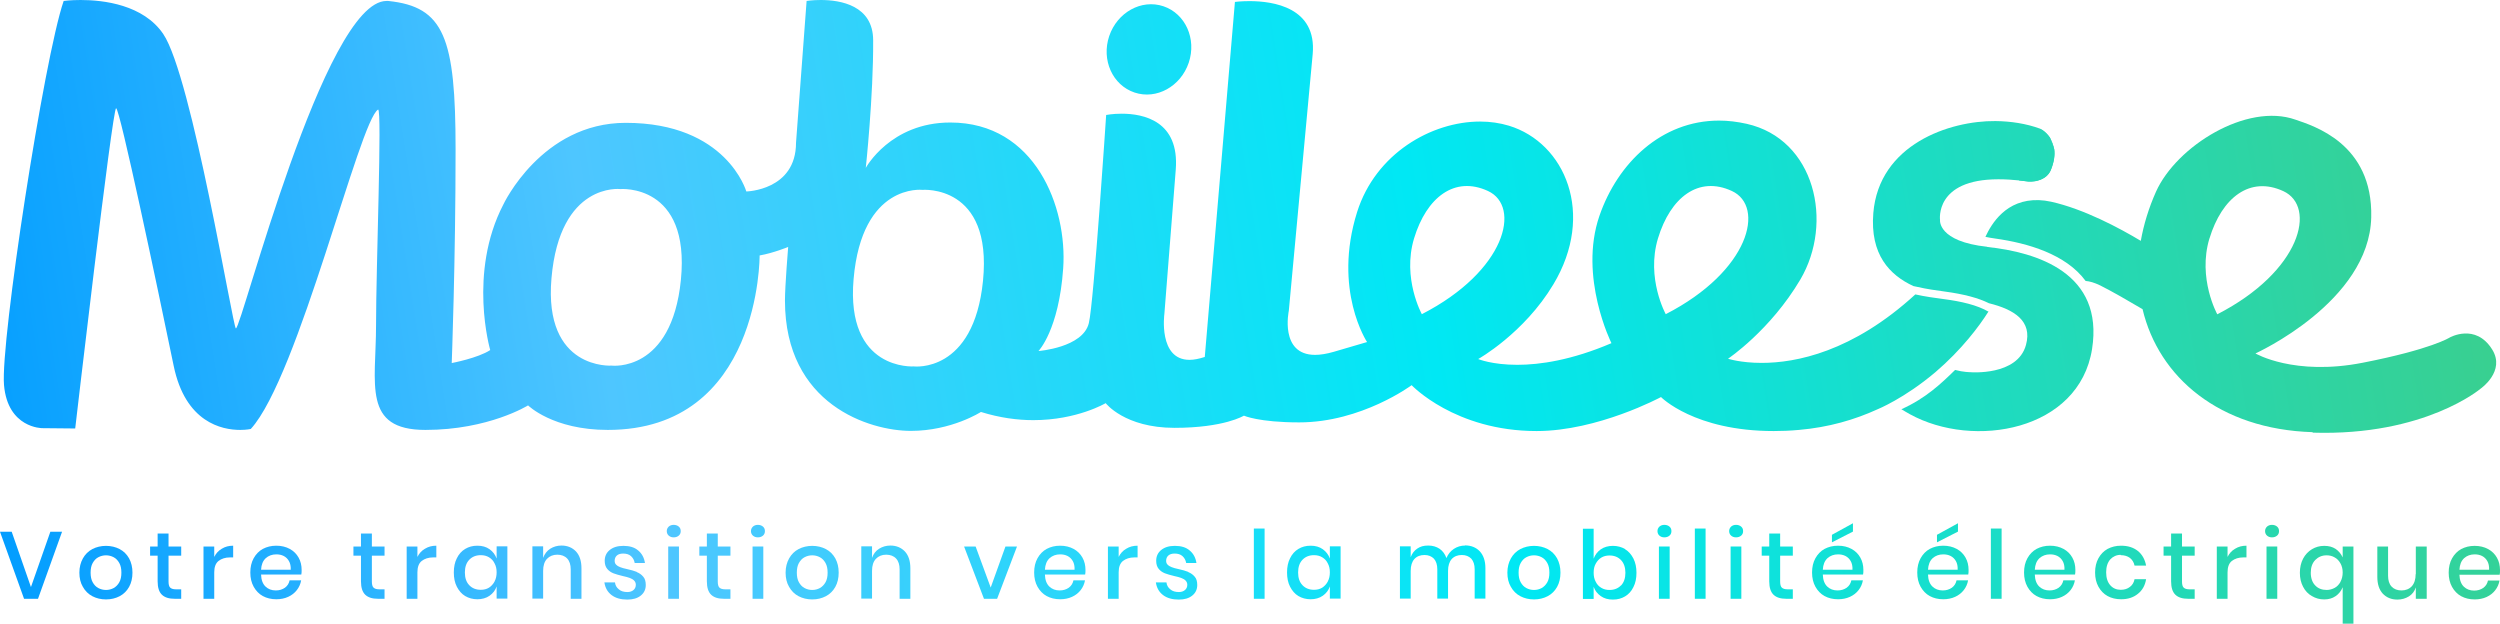
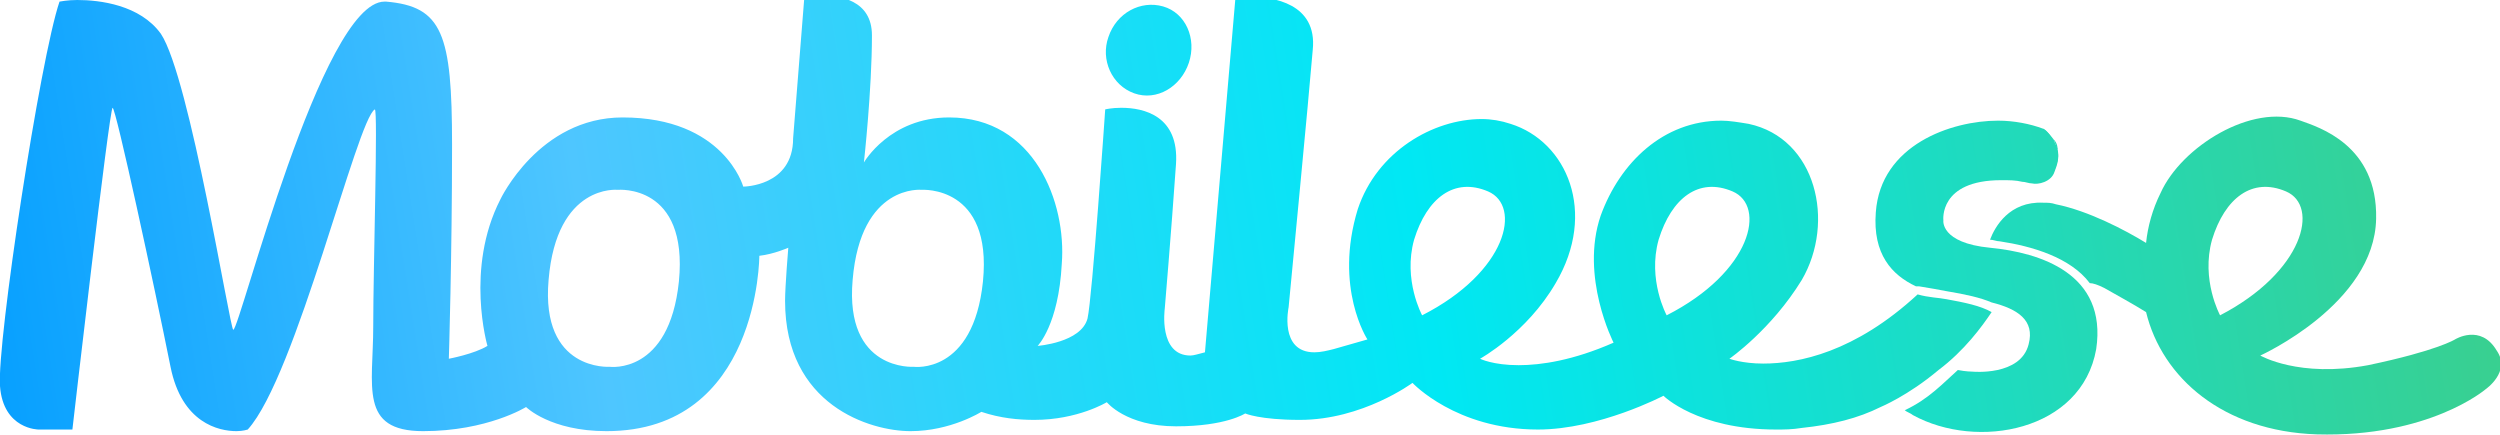
- <svg xmlns="http://www.w3.org/2000/svg" xmlns:xlink="http://www.w3.org/1999/xlink" class="custom-logo style-svg replaced-svg svg-replaced-0" viewBox="0 0 155.9 38.89" id="uuid-ab14a5b7-22d6-45f4-bb7c-d370acfbe1f1">
-   <defs>
-     <linearGradient gradientUnits="userSpaceOnUse" y2="25.96" x2="162.65" y1="35.38" x1="-1.08" id="uuid-62549c80-9aff-47b4-89f2-8cc6eb4e6abd">
-       <stop stop-color="#009cff" offset="0" />
-       <stop stop-color="#4ec6ff" offset=".26" />
-       <stop stop-color="#00e8f4" offset=".58" />
-       <stop stop-color="#3acf8e" offset="1" />
+ <svg xmlns="http://www.w3.org/2000/svg" version="1.1" id="uuid-ab14a5b7-22d6-45f4-bb7c-d370acfbe1f1" x="0px" y="0px" viewBox="0 0 155.4 27" style="enable-background:new 0 0 155.4 27;" xml:space="preserve">
+   <style type="text/css">
+ 	.st0{fill:url(#SVGID_1_);}
+ 	.st1{fill:url(#SVGID_00000161604657888387859370000000080537689701242016_);}
+ 	.st2{fill:url(#SVGID_00000060710404029073414440000012174347489855815065_);}
+ 	.st3{fill:url(#SVGID_00000030462418351172508370000011467228805986854529_);}
+ 	.st4{fill:url(#SVGID_00000067944852447299960700000013574867850309083814_);}
+ 	.st5{fill:url(#SVGID_00000136378096115059914960000003231164823007972995_);}
+ 	.st6{fill:url(#SVGID_00000075128443509126722710000015994228990897490609_);}
+ 	.st7{fill:url(#SVGID_00000119082123086343975190000006662313687531114130_);}
+ </style>
+   <g>
+     <linearGradient id="SVGID_1_" gradientUnits="userSpaceOnUse" x1="-5.506" y1="24.149" x2="151.904" y2="48.899" gradientTransform="matrix(1 0 0 -1 0 39.3229)">
+       <stop offset="0" style="stop-color:#009CFF" />
+       <stop offset="0.26" style="stop-color:#4EC6FF" />
+       <stop offset="0.58" style="stop-color:#00E8F4" />
+       <stop offset="1" style="stop-color:#3ACF8E" />
    </linearGradient>
-     <linearGradient xlink:href="#uuid-62549c80-9aff-47b4-89f2-8cc6eb4e6abd" y2="26.73" x2="162.69" y1="36.15" x1="-1.04" id="uuid-2294e99a-f6f8-4161-9296-59c699ed4319" />
-     <linearGradient xlink:href="#uuid-62549c80-9aff-47b4-89f2-8cc6eb4e6abd" y2="26.55" x2="162.68" y1="35.97" x1="-1.05" id="uuid-bec6082b-9c49-43d9-b896-28de296c2644" />
-     <linearGradient xlink:href="#uuid-62549c80-9aff-47b4-89f2-8cc6eb4e6abd" y2="27.09" x2="162.71" y1="36.51" x1="-1.02" id="uuid-26f2c66c-f531-4a56-ab5d-7dc624f904d0" />
-     <linearGradient xlink:href="#uuid-62549c80-9aff-47b4-89f2-8cc6eb4e6abd" y2="27.34" x2="162.73" y1="36.76" x1="-1.01" id="uuid-2734e137-73a4-4ff7-ad09-761599f8176d" />
-     <linearGradient xlink:href="#uuid-62549c80-9aff-47b4-89f2-8cc6eb4e6abd" y2="27.28" x2="162.72" y1="36.7" x1="-1.01" id="uuid-eb336608-89df-457b-854e-4a804e4f1eed" />
-     <linearGradient xlink:href="#uuid-62549c80-9aff-47b4-89f2-8cc6eb4e6abd" y2="27.82" x2="162.75" y1="37.24" x1="-.98" id="uuid-f1924407-99e4-444c-8ef9-622ab2a94a4d" />
-     <linearGradient xlink:href="#uuid-62549c80-9aff-47b4-89f2-8cc6eb4e6abd" y2="28.09" x2="162.77" y1="37.51" x1="-.96" id="uuid-ce9fb4ee-c8e5-4749-a5d6-9256e0d70e79" />
-     <linearGradient xlink:href="#uuid-62549c80-9aff-47b4-89f2-8cc6eb4e6abd" y2="28.34" x2="162.78" y1="37.76" x1="-.95" id="uuid-52428162-3b81-4862-9a08-0f76dd4c0511" />
-     <linearGradient xlink:href="#uuid-62549c80-9aff-47b4-89f2-8cc6eb4e6abd" y2="28.58" x2="162.8" y1="38" x1="-.93" id="uuid-47985b04-8b2e-4cae-ad83-8dc872c37cb6" />
-     <linearGradient xlink:href="#uuid-62549c80-9aff-47b4-89f2-8cc6eb4e6abd" y2="26.18" x2="162.66" y1="35.6" x1="-1.07" id="uuid-e0707fa1-80ba-46da-a927-2c9dae88f6e4" />
-     <linearGradient xlink:href="#uuid-62549c80-9aff-47b4-89f2-8cc6eb4e6abd" y2="28.76" x2="162.81" y1="38.18" x1="-.92" id="uuid-b5fc40e3-8c70-4de5-8ef1-3e1acb9cb622" />
-     <linearGradient xlink:href="#uuid-62549c80-9aff-47b4-89f2-8cc6eb4e6abd" y2="28.51" x2="162.79" y1="37.93" x1="-.94" id="uuid-1928c690-8975-4b7c-a3ff-59ed2c764472" />
-     <linearGradient xlink:href="#uuid-62549c80-9aff-47b4-89f2-8cc6eb4e6abd" y2="26.48" x2="162.68" y1="35.91" x1="-1.05" id="uuid-9f5a54d1-c339-49f5-93c9-283b351dbcc6" />
-     <linearGradient xlink:href="#uuid-62549c80-9aff-47b4-89f2-8cc6eb4e6abd" y2="29.06" x2="162.83" y1="38.48" x1="-.91" id="uuid-1b721bb4-ac2c-4247-8cb9-bd26c402582e" />
-     <linearGradient xlink:href="#uuid-62549c80-9aff-47b4-89f2-8cc6eb4e6abd" y2="29.25" x2="162.84" y1="38.67" x1="-.9" id="uuid-d07605e2-00d7-40ff-9212-dc07f2c7a7c0" />
-     <linearGradient xlink:href="#uuid-62549c80-9aff-47b4-89f2-8cc6eb4e6abd" y2="29.52" x2="162.85" y1="38.94" x1="-.88" id="uuid-6721aecf-d974-4cce-9a94-693399107754" />
-     <linearGradient xlink:href="#uuid-62549c80-9aff-47b4-89f2-8cc6eb4e6abd" y2="29.85" x2="162.87" y1="39.28" x1="-.86" id="uuid-7c301a46-2159-4cd4-bea3-777a86d324fb" />
-     <linearGradient xlink:href="#uuid-62549c80-9aff-47b4-89f2-8cc6eb4e6abd" y2="30.14" x2="162.89" y1="39.56" x1="-.84" id="uuid-1b5579ca-390b-4ecd-82e8-077d4a349c22" />
-     <linearGradient xlink:href="#uuid-62549c80-9aff-47b4-89f2-8cc6eb4e6abd" y2="30.33" x2="162.9" y1="39.75" x1="-.83" id="uuid-42437e5c-a1ae-49c7-b818-82baf548a8e6" />
-     <linearGradient xlink:href="#uuid-62549c80-9aff-47b4-89f2-8cc6eb4e6abd" y2="30.56" x2="162.91" y1="39.98" x1="-.82" id="uuid-0a9aee56-4995-4fb1-bc0d-4b923f28a905" />
-     <linearGradient xlink:href="#uuid-62549c80-9aff-47b4-89f2-8cc6eb4e6abd" y2="30.29" x2="162.9" y1="39.71" x1="-.84" id="uuid-58e2ead4-41e8-4ab5-8041-38c57774b7f2" />
-     <linearGradient xlink:href="#uuid-62549c80-9aff-47b4-89f2-8cc6eb4e6abd" y2="31.07" x2="162.94" y1="40.49" x1="-.79" id="uuid-ec743e36-2429-49ba-8320-09b5d094de75" />
-     <linearGradient xlink:href="#uuid-62549c80-9aff-47b4-89f2-8cc6eb4e6abd" y2="31.51" x2="162.97" y1="40.93" x1="-.77" id="uuid-745e666a-28c4-4cdb-adb7-e2469565c400" />
-     <linearGradient xlink:href="#uuid-62549c80-9aff-47b4-89f2-8cc6eb4e6abd" y2="31.83" x2="162.98" y1="41.25" x1="-.75" id="uuid-5d1c0ed2-6f89-4c01-aa7b-7df4fb0693ad" />
-     <linearGradient xlink:href="#uuid-62549c80-9aff-47b4-89f2-8cc6eb4e6abd" y2="31.53" x2="162.97" y1="40.95" x1="-.76" id="uuid-ebff19ff-146a-4c09-a293-7e4f47b3292f" />
-     <linearGradient xlink:href="#uuid-62549c80-9aff-47b4-89f2-8cc6eb4e6abd" y2="32.3" x2="163.01" y1="41.72" x1="-.72" id="uuid-6297304a-0983-4c9d-8451-5fcc1af9ff1e" />
-     <linearGradient xlink:href="#uuid-62549c80-9aff-47b4-89f2-8cc6eb4e6abd" y2="29.73" x2="162.86" y1="39.15" x1="-.87" id="uuid-943ff655-23e1-452d-a13d-0876298dba6e" />
-     <linearGradient xlink:href="#uuid-62549c80-9aff-47b4-89f2-8cc6eb4e6abd" y2="31.87" x2="162.99" y1="41.29" x1="-.74" id="uuid-72e1cb3f-d35f-4ec5-bfab-7269f7c2219a" />
-     <linearGradient xlink:href="#uuid-62549c80-9aff-47b4-89f2-8cc6eb4e6abd" y2="32.56" x2="163.03" y1="41.98" x1="-.71" id="uuid-1ea181ed-3db9-430c-ac82-c1f218cf073b" />
-     <linearGradient xlink:href="#uuid-62549c80-9aff-47b4-89f2-8cc6eb4e6abd" y2="29.98" x2="162.88" y1="39.4" x1="-.85" id="uuid-cf85d1f4-6fbd-45e8-a5c4-296db96a69cf" />
-     <linearGradient xlink:href="#uuid-62549c80-9aff-47b4-89f2-8cc6eb4e6abd" y2="32.31" x2="163.01" y1="41.73" x1="-.72" id="uuid-568a9570-792b-40c5-ac83-ddf0714e6523" />
-     <linearGradient xlink:href="#uuid-62549c80-9aff-47b4-89f2-8cc6eb4e6abd" y2="30.46" x2="162.91" y1="39.88" x1="-.83" id="uuid-3a5dbc1e-6408-49b7-b399-caff0dbf1cb5" />
-     <linearGradient xlink:href="#uuid-62549c80-9aff-47b4-89f2-8cc6eb4e6abd" y2="32.92" x2="163.05" y1="42.34" x1="-.68" id="uuid-283034b2-d157-425d-8992-c40689f974df" />
-     <linearGradient xlink:href="#uuid-62549c80-9aff-47b4-89f2-8cc6eb4e6abd" y2="30.84" x2="162.93" y1="40.26" x1="-.8" id="uuid-be5f71e1-ecf3-40f7-99a2-5a2277c647d4" />
-     <linearGradient xlink:href="#uuid-62549c80-9aff-47b4-89f2-8cc6eb4e6abd" y2="33.3" x2="163.07" y1="42.72" x1="-.66" id="uuid-8bf03c1e-f815-409c-823e-a78186a0c1a6" />
-     <linearGradient xlink:href="#uuid-62549c80-9aff-47b4-89f2-8cc6eb4e6abd" y2="32.93" x2="163.05" y1="42.35" x1="-.68" id="uuid-989f26d3-7bd7-4679-87f4-31ff34d5675f" />
-     <linearGradient xlink:href="#uuid-62549c80-9aff-47b4-89f2-8cc6eb4e6abd" y2="33.68" x2="163.09" y1="43.1" x1="-.64" id="uuid-1dabf329-0107-49ce-af19-65d00ad1f461" />
-     <linearGradient xlink:href="#uuid-62549c80-9aff-47b4-89f2-8cc6eb4e6abd" y2="33.93" x2="163.11" y1="43.35" x1="-.63" id="uuid-b7f2e875-12c1-43e3-baa3-5615c33a48df" />
-     <linearGradient xlink:href="#uuid-62549c80-9aff-47b4-89f2-8cc6eb4e6abd" y2="33.75" x2="163.1" y1="43.17" x1="-.64" id="uuid-2fd93768-99a1-4c5b-9e69-85a1ccbee329" />
-     <linearGradient xlink:href="#uuid-62549c80-9aff-47b4-89f2-8cc6eb4e6abd" y2="34.29" x2="163.13" y1="43.72" x1="-.61" id="uuid-671a99a1-2e47-4f67-83e9-d620f6991c28" />
-     <linearGradient xlink:href="#uuid-62549c80-9aff-47b4-89f2-8cc6eb4e6abd" y2="34.47" x2="163.14" y1="43.89" x1="-.59" id="uuid-e1a196c7-bab2-4b04-a58c-c3238cc3bef9" />
-     <linearGradient xlink:href="#uuid-62549c80-9aff-47b4-89f2-8cc6eb4e6abd" y2="31.9" x2="162.99" y1="41.32" x1="-.74" id="uuid-8b0361ff-9f24-4c9e-9b93-be003a3cac67" />
-     <linearGradient xlink:href="#uuid-62549c80-9aff-47b4-89f2-8cc6eb4e6abd" y2="35.46" x2="163.19" y1="44.89" x1="-.54" id="uuid-1739f95f-0c48-4b1c-9b94-c714b17fbbea" />
-     <linearGradient xlink:href="#uuid-62549c80-9aff-47b4-89f2-8cc6eb4e6abd" y2="34.94" x2="163.16" y1="44.36" x1="-.57" id="uuid-72faeabf-99d0-4205-95af-28487fc454ac" />
-     <linearGradient xlink:href="#uuid-62549c80-9aff-47b4-89f2-8cc6eb4e6abd" y2="35.2" x2="163.18" y1="44.62" x1="-.55" id="uuid-6044ccb1-18b5-4f4c-a2c5-3b55393ea258" />
-     <linearGradient xlink:href="#uuid-62549c80-9aff-47b4-89f2-8cc6eb4e6abd" y2="-9.58" x2="152.14" y1="15.17" x1="-5.27" id="uuid-9a5ad5be-f211-455b-9db3-4ee3f9719c7e" />
-     <linearGradient xlink:href="#uuid-62549c80-9aff-47b4-89f2-8cc6eb4e6abd" y2="-1.54" x2="153.4" y1="23.21" x1="-4" id="uuid-414b287a-6f9a-41c6-a849-4a1a7758683a" />
-     <linearGradient xlink:href="#uuid-62549c80-9aff-47b4-89f2-8cc6eb4e6abd" y2="15.22" x2="156.04" y1="39.98" x1="-1.37" id="uuid-2340f136-3176-4a38-9776-40091db4e07d" />
-     <linearGradient xlink:href="#uuid-62549c80-9aff-47b4-89f2-8cc6eb4e6abd" y2="4.79" x2="154.4" y1="29.55" x1="-3.01" id="uuid-ece7d7cf-e5ec-4262-aeb7-380852cb1f5e" />
-     <linearGradient xlink:href="#uuid-62549c80-9aff-47b4-89f2-8cc6eb4e6abd" y2="5.35" x2="154.49" y1="30.11" x1="-2.92" id="uuid-394c3013-315b-4b4b-b5cb-f13687960104" />
-     <linearGradient xlink:href="#uuid-62549c80-9aff-47b4-89f2-8cc6eb4e6abd" y2="5.25" x2="154.47" y1="30.01" x1="-2.93" id="uuid-1968dbc7-e9e7-440d-ad56-c7a56866d7d3" />
-     <linearGradient xlink:href="#uuid-62549c80-9aff-47b4-89f2-8cc6eb4e6abd" y2="5.25" x2="154.47" y1="30.01" x1="-2.94" id="uuid-29f3a6ea-1134-480f-a1e4-6a118da884e3" />
-     <linearGradient xlink:href="#uuid-62549c80-9aff-47b4-89f2-8cc6eb4e6abd" y2="12.24" x2="155.57" y1="37" x1="-1.83" id="uuid-52723125-0807-483a-b318-fec283e8b166" />
-   </defs>
-   <path style="fill:none;" d="m128.3,34.68c-.14-.07-.29-.1-.46-.1-.26,0-.48.08-.66.24-.18.16-.27.4-.29.72h1.85c0-.21-.03-.39-.11-.54s-.19-.25-.33-.32Z" />
-   <path style="fill:none;" d="m121.64,34.68c-.14-.07-.29-.1-.46-.1-.26,0-.49.08-.66.24-.18.16-.27.4-.29.72h1.85c0-.21-.03-.39-.11-.54-.08-.14-.19-.25-.33-.32Z" />
-   <path style="fill:none;" d="m17.69,34.68c-.14-.07-.29-.1-.46-.1-.26,0-.49.08-.66.24-.18.16-.27.4-.29.72h1.85c0-.21-.03-.39-.11-.54-.08-.14-.19-.25-.33-.32Z" />
-   <path style="fill:none;" d="m51.13,34.74c-.15-.08-.31-.12-.48-.12s-.33.04-.48.12c-.15.08-.26.2-.35.36-.09.16-.13.36-.13.6s.04.44.13.6.21.28.35.36c.15.08.31.12.48.12s.33-.04.48-.12c.15-.08.26-.2.35-.36s.13-.36.13-.6-.04-.44-.13-.6c-.09-.16-.21-.29-.35-.36Z" />
-   <path style="fill:none;" d="m66.57,34.68c-.14-.07-.29-.1-.46-.1-.26,0-.49.08-.66.24-.18.16-.27.4-.29.72h1.85c0-.21-.03-.39-.11-.54-.08-.14-.19-.25-.33-.32Z" />
-   <path style="fill:none;" d="m96.14,34.74c-.15-.08-.31-.12-.48-.12s-.33.04-.48.12c-.15.08-.26.2-.35.36-.09.16-.13.36-.13.6s.04.44.13.6.21.28.35.36c.15.08.31.12.48.12s.33-.04.48-.12c.15-.08.26-.2.35-.36s.13-.36.13-.6-.04-.44-.13-.6c-.09-.16-.21-.29-.35-.36Z" />
-   <path style="fill:none;" d="m82.45,34.76c-.15-.09-.32-.13-.51-.13-.3,0-.54.1-.72.29-.18.19-.27.45-.27.79s.09.6.27.79c.18.19.42.29.72.29.19,0,.36-.04.51-.13.15-.09.27-.21.35-.38.09-.16.13-.35.13-.57s-.04-.4-.13-.56c-.09-.16-.21-.29-.35-.38Z" />
-   <path style="fill:none;" d="m115.08,34.68c-.14-.07-.29-.1-.46-.1-.26,0-.49.08-.66.24-.18.16-.27.4-.29.72h1.85c0-.21-.03-.39-.11-.54-.08-.14-.19-.25-.33-.32Z" />
-   <path style="fill:none;" d="m100.38,34.63c-.19,0-.36.04-.51.13-.15.09-.27.21-.35.38-.09.16-.13.35-.13.56s.04.41.13.57c.09.16.2.29.35.38.15.09.32.13.51.13.3,0,.54-.1.72-.29.18-.19.27-.45.27-.79s-.09-.59-.27-.79c-.18-.19-.42-.29-.72-.29Z" />
-   <path style="fill:none;" d="m30.48,34.76c-.15-.09-.32-.13-.51-.13-.3,0-.54.1-.72.29-.18.19-.27.45-.27.79s.09.6.27.79c.18.19.42.29.72.29.19,0,.36-.04.51-.13.15-.09.27-.21.35-.38.09-.16.13-.35.13-.57s-.04-.4-.13-.56c-.09-.16-.21-.29-.35-.38Z" />
-   <path style="fill:none;" d="m7.09,34.74c-.15-.08-.31-.12-.48-.12s-.33.04-.48.12c-.15.08-.26.2-.35.36-.09.16-.13.36-.13.6s.04.44.13.6c.09.16.21.28.35.36.15.08.31.12.48.12s.33-.04.48-.12c.15-.08.26-.2.35-.36.09-.16.13-.36.13-.6s-.04-.44-.13-.6c-.09-.16-.21-.29-.35-.36Z" />
-   <path style="fill:none;" d="m145.59,34.76c-.15-.08-.32-.13-.5-.13-.29,0-.52.1-.71.29-.19.19-.28.46-.28.8s.09.6.28.79c.18.19.42.28.71.28.18,0,.35-.04.5-.13.15-.08.27-.21.36-.37.09-.16.14-.35.14-.58s-.05-.41-.14-.57c-.09-.16-.21-.29-.36-.37Z" />
-   <path style="fill:none;" d="m154.78,34.68c-.14-.07-.29-.1-.46-.1-.26,0-.49.08-.66.24-.18.16-.27.4-.29.72h1.85c0-.21-.03-.39-.11-.54-.08-.14-.19-.25-.33-.32Z" />
-   <polygon style="fill:url(#uuid-62549c80-9aff-47b4-89f2-8cc6eb4e6abd);" points="1.93 36.61 .73 33.16 0 33.16 1.5 37.34 2.37 37.34 3.87 33.16 3.14 33.16 1.93 36.61" />
-   <path style="fill:url(#uuid-2294e99a-f6f8-4161-9296-59c699ed4319);" d="m7.46,34.24c-.25-.13-.54-.2-.85-.2s-.6.07-.85.2c-.25.13-.45.33-.59.58-.14.25-.22.55-.22.89s.07.64.22.89c.14.25.34.45.59.58.25.13.53.2.85.2s.6-.07.85-.2c.25-.13.45-.33.59-.58.14-.25.21-.55.21-.89s-.07-.63-.21-.89c-.14-.25-.34-.45-.59-.58Zm-.02,2.07c-.09.16-.21.28-.35.36-.15.08-.31.12-.48.12s-.33-.04-.48-.12c-.15-.08-.26-.2-.35-.36-.09-.16-.13-.36-.13-.6s.04-.44.13-.6c.09-.16.21-.29.35-.36.15-.08.31-.12.48-.12s.33.04.48.12c.15.08.26.2.35.36.09.16.13.36.13.6s-.04.44-.13.6Z" />
-   <path style="fill:url(#uuid-bec6082b-9c49-43d9-b896-28de296c2644);" d="m10.61,36.64c-.07-.07-.1-.2-.1-.38v-1.61h.79v-.57h-.79v-.81h-.68v.81h-.47v.57h.47v1.6c0,.39.09.67.27.84s.44.25.79.25h.41v-.59h-.33c-.17,0-.29-.04-.36-.11Z" />
-   <path style="fill:url(#uuid-26f2c66c-f531-4a56-ab5d-7dc624f904d0);" d="m13.36,34.72v-.64h-.67v3.26h.67v-1.65c0-.33.09-.57.27-.71.18-.14.42-.22.71-.22h.2v-.73c-.27,0-.5.06-.71.19-.21.12-.36.29-.47.51Z" />
-   <path style="fill:url(#uuid-2734e137-73a4-4ff7-ad09-761599f8176d);" d="m18.07,34.23c-.24-.13-.52-.2-.84-.2s-.59.07-.84.2c-.24.13-.43.33-.57.58-.14.25-.21.55-.21.89s.07.64.21.89c.14.25.33.45.57.58.24.13.52.2.84.2.27,0,.52-.05.74-.15.22-.1.4-.24.54-.42.14-.18.23-.38.27-.61h-.72c-.04.19-.13.34-.29.46-.16.11-.35.17-.57.17-.26,0-.47-.08-.64-.24-.17-.16-.27-.41-.28-.75h2.51c.02-.08.02-.18.02-.29,0-.28-.06-.54-.19-.77-.13-.23-.31-.41-.55-.54Zm-1.79,1.3c.02-.32.11-.55.29-.72.18-.16.4-.24.66-.24.17,0,.32.03.46.1.14.07.25.18.33.32.08.14.12.32.11.54h-1.85Z" />
-   <path style="fill:url(#uuid-eb336608-89df-457b-854e-4a804e4f1eed);" d="m23.29,36.64c-.07-.07-.1-.2-.1-.38v-1.61h.79v-.57h-.79v-.81h-.68v.81h-.47v.57h.47v1.6c0,.39.09.67.27.84.18.17.44.25.79.25h.41v-.59h-.33c-.17,0-.29-.04-.36-.11Z" />
-   <path style="fill:url(#uuid-f1924407-99e4-444c-8ef9-622ab2a94a4d);" d="m26.03,34.72v-.64h-.67v3.26h.67v-1.65c0-.33.09-.57.27-.71.18-.14.42-.22.71-.22h.2v-.73c-.27,0-.5.06-.71.19-.21.12-.36.29-.47.51Z" />
-   <path style="fill:url(#uuid-ce9fb4ee-c8e5-4749-a5d6-9256e0d70e79);" d="m30.97,34.83c-.09-.24-.23-.43-.44-.58-.21-.15-.46-.22-.76-.22s-.54.07-.76.2c-.22.13-.4.33-.52.58-.13.25-.19.55-.19.89s.06.64.19.89c.13.25.3.45.52.58.22.13.48.2.76.2s.55-.07.76-.22c.21-.15.36-.34.44-.58v.76h.67v-3.26h-.67v.76Zm-.13,1.44c-.09.16-.21.29-.35.38-.15.09-.32.13-.51.13-.3,0-.54-.1-.72-.29-.18-.19-.27-.45-.27-.79s.09-.6.27-.79c.18-.19.42-.29.72-.29.19,0,.36.04.51.13.15.09.27.21.35.38.09.16.13.35.13.56s-.04.41-.13.57Z" />
-   <path style="fill:url(#uuid-52428162-3b81-4862-9a08-0f76dd4c0511);" d="m35.02,34.02c-.27,0-.5.07-.71.2-.2.13-.35.32-.44.57v-.72h-.67v3.26h.67v-1.73c0-.33.08-.58.24-.75.16-.17.38-.26.64-.26s.47.08.62.24c.15.16.22.39.22.68v1.83h.67v-1.9c0-.45-.11-.8-.34-1.05-.23-.24-.53-.37-.91-.37Z" />
-   <path style="fill:url(#uuid-47985b04-8b2e-4cae-ad83-8dc872c37cb6);" d="m39.7,35.66c-.15-.06-.35-.12-.59-.17-.19-.04-.33-.08-.43-.12-.1-.04-.18-.08-.25-.15-.07-.06-.1-.15-.1-.25,0-.14.05-.25.14-.33.09-.08.22-.12.39-.12.2,0,.37.05.49.16.12.11.2.25.23.43h.64c-.05-.33-.19-.59-.42-.78-.23-.2-.54-.29-.92-.29s-.65.09-.86.26-.31.4-.31.67c0,.21.05.38.16.51.1.12.23.21.38.27s.34.11.58.17c.19.04.33.08.44.12.11.04.2.09.27.16.07.07.11.16.11.27,0,.13-.05.24-.14.32-.09.08-.22.13-.38.13-.22,0-.41-.05-.54-.17-.14-.11-.22-.25-.24-.43h-.66c.05.34.2.6.45.79.25.19.58.28.98.28.35,0,.63-.08.84-.25.21-.17.31-.39.31-.66,0-.22-.05-.4-.16-.52-.11-.13-.24-.22-.39-.28Z" />
-   <path style="fill:url(#uuid-e0707fa1-80ba-46da-a927-2c9dae88f6e4);" d="m42.01,32.73c-.13,0-.23.04-.31.11-.08.08-.12.17-.12.28s.04.21.12.28c.08.07.18.11.31.11s.24-.04.32-.11c.08-.07.12-.16.12-.28s-.04-.21-.12-.28c-.08-.07-.19-.11-.32-.11Z" />
-   <rect style="fill:url(#uuid-b5fc40e3-8c70-4de5-8ef1-3e1acb9cb622);" height="3.26" width=".67" y="34.08" x="41.67" />
-   <path style="fill:url(#uuid-1928c690-8975-4b7c-a3ff-59ed2c764472);" d="m44.86,36.64c-.07-.07-.1-.2-.1-.38v-1.61h.79v-.57h-.79v-.81h-.68v.81h-.47v.57h.47v1.6c0,.39.09.67.27.84s.44.25.79.25h.41v-.59h-.33c-.17,0-.29-.04-.36-.11Z" />
-   <path style="fill:url(#uuid-9f5a54d1-c339-49f5-93c9-283b351dbcc6);" d="m47.26,32.73c-.13,0-.23.04-.31.11-.08.08-.12.17-.12.28s.04.21.12.28c.08.07.18.11.31.11s.24-.04.32-.11c.08-.07.12-.16.12-.28s-.04-.21-.12-.28c-.08-.07-.19-.11-.32-.11Z" />
-   <rect style="fill:url(#uuid-1b721bb4-ac2c-4247-8cb9-bd26c402582e);" height="3.26" width=".67" y="34.08" x="46.93" />
-   <path style="fill:url(#uuid-d07605e2-00d7-40ff-9212-dc07f2c7a7c0);" d="m51.5,34.24c-.25-.13-.54-.2-.85-.2s-.6.07-.85.2c-.25.13-.45.33-.59.58-.14.25-.22.55-.22.89s.07.64.22.89c.14.25.34.45.59.58.25.13.53.2.85.2s.6-.07.85-.2c.25-.13.45-.33.59-.58.14-.25.21-.55.21-.89s-.07-.63-.21-.89c-.14-.25-.34-.45-.59-.58Zm-.02,2.07c-.09.16-.21.28-.35.36-.15.08-.31.12-.48.12s-.33-.04-.48-.12c-.15-.08-.26-.2-.35-.36s-.13-.36-.13-.6.04-.44.13-.6c.09-.16.21-.29.35-.36.15-.08.31-.12.48-.12s.33.04.48.12c.15.08.26.2.35.36.09.16.13.36.13.6s-.04.44-.13.6Z" />
-   <path style="fill:url(#uuid-6721aecf-d974-4cce-9a94-693399107754);" d="m55.53,34.02c-.27,0-.5.07-.71.2-.21.13-.35.32-.44.57v-.72h-.67v3.26h.67v-1.73c0-.33.08-.58.24-.75.16-.17.38-.26.64-.26s.47.08.62.24c.15.16.22.39.22.68v1.83h.67v-1.9c0-.45-.11-.8-.34-1.05-.23-.24-.53-.37-.91-.37Z" />
-   <polygon style="fill:url(#uuid-7c301a46-2159-4cd4-bea3-777a86d324fb);" points="61.78 36.64 60.84 34.08 60.12 34.08 61.36 37.34 62.18 37.34 63.42 34.08 62.7 34.08 61.78 36.64" />
-   <path style="fill:url(#uuid-1b5579ca-390b-4ecd-82e8-077d4a349c22);" d="m66.95,34.23c-.24-.13-.52-.2-.84-.2s-.59.07-.84.2c-.24.13-.43.33-.57.58-.14.25-.21.55-.21.89s.07.64.21.89c.14.25.33.45.57.58.24.13.52.2.84.2.27,0,.52-.05.74-.15.22-.1.4-.24.54-.42.14-.18.23-.38.27-.61h-.72c-.04.19-.13.34-.29.46-.16.11-.35.17-.57.17-.26,0-.47-.08-.64-.24-.17-.16-.27-.41-.28-.75h2.51c.02-.08.02-.18.02-.29,0-.28-.06-.54-.19-.77-.13-.23-.31-.41-.55-.54Zm-1.79,1.3c.02-.32.11-.55.29-.72.18-.16.4-.24.66-.24.17,0,.32.03.46.1.14.07.25.18.33.32.08.14.12.32.11.54h-1.85Z" />
-   <path style="fill:url(#uuid-42437e5c-a1ae-49c7-b818-82baf548a8e6);" d="m69.76,34.72v-.64h-.67v3.26h.67v-1.65c0-.33.09-.57.27-.71.18-.14.42-.22.71-.22h.2v-.73c-.27,0-.5.06-.71.19-.21.12-.36.29-.47.51Z" />
-   <path style="fill:url(#uuid-0a9aee56-4995-4fb1-bc0d-4b923f28a905);" d="m74.09,35.66c-.15-.06-.35-.12-.59-.17-.19-.04-.33-.08-.43-.12-.1-.04-.18-.08-.25-.15-.07-.06-.1-.15-.1-.25,0-.14.05-.25.14-.33.09-.08.22-.12.39-.12.2,0,.37.05.49.16.12.11.2.25.23.43h.64c-.05-.33-.19-.59-.42-.78-.23-.2-.54-.29-.92-.29s-.65.09-.86.26c-.21.17-.31.4-.31.67,0,.21.05.38.16.51.1.12.23.21.38.27s.34.11.58.17c.19.04.33.08.44.12.11.04.2.09.27.16.07.07.11.16.11.27,0,.13-.05.24-.14.32-.09.08-.22.13-.38.13-.22,0-.41-.05-.54-.17-.14-.11-.22-.25-.24-.43h-.66c.05.34.2.6.45.79.25.19.58.28.98.28.35,0,.63-.08.84-.25.21-.17.31-.39.31-.66,0-.22-.05-.4-.16-.52-.11-.13-.24-.22-.39-.28Z" />
-   <rect style="fill:url(#uuid-58e2ead4-41e8-4ab5-8041-38c57774b7f2);" height="4.38" width=".67" y="32.96" x="78.19" />
-   <path style="fill:url(#uuid-ec743e36-2429-49ba-8320-09b5d094de75);" d="m82.93,34.83c-.09-.24-.23-.43-.44-.58-.21-.15-.46-.22-.76-.22s-.54.07-.76.2c-.22.13-.4.33-.52.58-.13.25-.19.55-.19.89s.06.64.19.89c.13.25.3.45.52.58.22.13.48.2.76.2s.55-.07.76-.22c.21-.15.36-.34.44-.58v.76h.67v-3.26h-.67v.76Zm-.13,1.44c-.09.16-.21.29-.35.38-.15.09-.32.13-.51.13-.3,0-.54-.1-.72-.29-.18-.19-.27-.45-.27-.79s.09-.6.27-.79c.18-.19.42-.29.72-.29.19,0,.36.04.51.13.15.09.27.21.35.38.09.16.13.35.13.56s-.04.41-.13.57Z" />
-   <path style="fill:url(#uuid-745e666a-28c4-4cdb-adb7-e2469565c400);" d="m91.37,34.02c-.26,0-.5.07-.71.21-.21.14-.36.33-.46.57-.09-.25-.24-.45-.43-.58-.2-.13-.43-.2-.71-.2s-.49.06-.68.19c-.19.13-.33.31-.41.54v-.68h-.67v3.26h.67v-1.73c0-.32.08-.57.23-.74.16-.17.37-.25.63-.25.25,0,.44.08.59.23.14.16.21.38.21.66v1.83h.67v-1.73c0-.32.08-.57.23-.74.16-.17.37-.25.63-.25.25,0,.44.08.59.23.14.16.21.38.21.66v1.83h.67v-1.9c0-.45-.12-.8-.35-1.05-.23-.24-.54-.37-.93-.37Z" />
-   <path style="fill:url(#uuid-5d1c0ed2-6f89-4c01-aa7b-7df4fb0693ad);" d="m96.51,34.24c-.25-.13-.54-.2-.85-.2s-.6.07-.85.2c-.25.13-.45.33-.59.58-.14.25-.22.55-.22.89s.07.64.22.89c.14.25.34.45.59.58.25.13.53.2.85.2s.6-.07.85-.2c.25-.13.45-.33.59-.58.14-.25.21-.55.21-.89s-.07-.63-.21-.89c-.14-.25-.34-.45-.59-.58Zm-.02,2.07c-.09.16-.21.28-.35.36-.15.08-.31.12-.48.12s-.33-.04-.48-.12c-.15-.08-.26-.2-.35-.36s-.13-.36-.13-.6.04-.44.13-.6c.09-.16.21-.29.35-.36.15-.08.31-.12.48-.12s.33.04.48.12c.15.08.26.2.35.36.09.16.13.36.13.6s-.04.44-.13.6Z" />
-   <path style="fill:url(#uuid-ebff19ff-146a-4c09-a293-7e4f47b3292f);" d="m101.34,34.24c-.22-.13-.48-.2-.76-.2s-.55.07-.76.22c-.21.15-.35.34-.44.58v-1.87h-.67v4.38h.67v-.76c.08.24.23.43.44.58.21.15.46.22.76.22s.54-.07.76-.2c.22-.13.4-.33.52-.58.13-.25.19-.55.19-.89s-.06-.63-.19-.89c-.13-.25-.3-.45-.52-.58Zm-.25,2.26c-.18.19-.42.29-.72.29-.19,0-.36-.04-.51-.13-.15-.09-.27-.21-.35-.38-.09-.16-.13-.35-.13-.57s.04-.4.13-.56c.09-.16.2-.29.35-.38.15-.09.32-.13.51-.13.3,0,.54.1.72.29.18.19.27.46.27.79s-.09.6-.27.79Z" />
-   <rect style="fill:url(#uuid-6297304a-0983-4c9d-8451-5fcc1af9ff1e);" height="3.26" width=".67" y="34.08" x="103.45" />
-   <path style="fill:url(#uuid-943ff655-23e1-452d-a13d-0876298dba6e);" d="m103.79,32.73c-.13,0-.23.04-.31.11-.08.08-.12.17-.12.28s.04.21.12.28c.08.07.18.11.31.11s.24-.04.32-.11c.08-.07.12-.16.12-.28s-.04-.21-.12-.28c-.08-.07-.19-.11-.32-.11Z" />
-   <rect style="fill:url(#uuid-72e1cb3f-d35f-4ec5-bfab-7269f7c2219a);" height="4.38" width=".67" y="32.96" x="105.69" />
-   <rect style="fill:url(#uuid-1ea181ed-3db9-430c-ac82-c1f218cf073b);" height="3.26" width=".67" y="34.08" x="107.92" />
-   <path style="fill:url(#uuid-cf85d1f4-6fbd-45e8-a5c4-296db96a69cf);" d="m108.26,32.73c-.13,0-.23.04-.31.11-.08.08-.12.17-.12.28s.04.21.12.28c.08.07.18.11.31.11s.24-.04.32-.11c.08-.07.12-.16.12-.28s-.04-.21-.12-.28c-.08-.07-.19-.11-.32-.11Z" />
-   <path style="fill:url(#uuid-568a9570-792b-40c5-ac83-ddf0714e6523);" d="m111.11,36.64c-.07-.07-.1-.2-.1-.38v-1.61h.79v-.57h-.79v-.81h-.68v.81h-.47v.57h.47v1.6c0,.39.09.67.27.84.18.17.44.25.79.25h.41v-.59h-.33c-.17,0-.29-.04-.36-.11Z" />
-   <polygon style="fill:url(#uuid-3a5dbc1e-6408-49b7-b399-caff0dbf1cb5);" points="115.55 32.63 114.24 33.35 114.24 33.82 115.55 33.15 115.55 32.63" />
-   <path style="fill:url(#uuid-283034b2-d157-425d-8992-c40689f974df);" d="m115.46,34.23c-.24-.13-.52-.2-.84-.2s-.59.07-.84.2c-.24.13-.43.33-.57.58-.14.25-.21.55-.21.89s.07.64.21.89c.14.25.33.45.57.58.24.13.52.2.84.2.27,0,.52-.05.74-.15.22-.1.4-.24.54-.42.14-.18.23-.38.27-.61h-.72c-.04.19-.13.34-.29.46-.16.11-.35.17-.57.17-.26,0-.47-.08-.64-.24-.17-.16-.27-.41-.28-.75h2.51c.02-.08.02-.18.02-.29,0-.28-.06-.54-.19-.77-.13-.23-.31-.41-.55-.54Zm-1.79,1.3c.02-.32.11-.55.29-.72.18-.16.4-.24.66-.24.17,0,.32.03.46.1.14.07.25.18.33.32.08.14.12.32.11.54h-1.85Z" />
-   <polygon style="fill:url(#uuid-be5f71e1-ecf3-40f7-99a2-5a2277c647d4);" points="122.1 32.63 120.79 33.35 120.79 33.82 122.1 33.15 122.1 32.63" />
-   <path style="fill:url(#uuid-8bf03c1e-f815-409c-823e-a78186a0c1a6);" d="m122.02,34.23c-.24-.13-.52-.2-.84-.2s-.59.07-.84.2c-.24.13-.43.33-.57.58-.14.25-.21.55-.21.89s.07.64.21.89c.14.25.33.45.57.58.24.13.52.2.84.2.27,0,.52-.05.74-.15.22-.1.4-.24.54-.42.14-.18.23-.38.27-.61h-.72c-.04.19-.13.34-.29.46-.16.11-.35.17-.57.17-.26,0-.47-.08-.64-.24-.17-.16-.27-.41-.28-.75h2.51c.02-.08.02-.18.02-.29,0-.28-.06-.54-.19-.77-.13-.23-.31-.41-.55-.54Zm-1.79,1.3c.02-.32.11-.55.29-.72.18-.16.4-.24.66-.24.17,0,.32.03.46.1.14.07.25.18.33.32.08.14.12.32.11.54h-1.85Z" />
-   <rect style="fill:url(#uuid-989f26d3-7bd7-4679-87f4-31ff34d5675f);" height="4.38" width=".67" y="32.96" x="124.15" />
-   <path style="fill:url(#uuid-1dabf329-0107-49ce-af19-65d00ad1f461);" d="m128.68,34.23c-.24-.13-.52-.2-.84-.2s-.59.07-.84.2c-.24.13-.43.33-.57.58-.14.25-.21.55-.21.89s.07.64.21.89c.14.25.33.45.57.58.24.13.52.2.84.2.27,0,.52-.05.74-.15.22-.1.4-.24.54-.42.14-.18.23-.38.27-.61h-.72c-.04.19-.13.34-.29.46-.16.11-.35.17-.57.17-.26,0-.47-.08-.64-.24s-.27-.41-.28-.75h2.51c.02-.08.02-.18.02-.29,0-.28-.06-.54-.19-.77-.13-.23-.31-.41-.55-.54Zm-1.79,1.3c.02-.32.11-.55.29-.72.18-.16.4-.24.66-.24.17,0,.32.03.46.1.14.07.25.18.33.32s.12.32.11.54h-1.85Z" />
-   <path style="fill:url(#uuid-b7f2e875-12c1-43e3-baa3-5615c33a48df);" d="m132.25,34.62c.23,0,.42.06.57.17.15.12.25.28.29.48h.72c-.07-.38-.24-.69-.51-.91-.28-.22-.62-.33-1.05-.33-.32,0-.59.07-.84.2-.24.13-.43.33-.57.58-.14.25-.21.55-.21.89s.07.64.21.89c.14.25.33.45.57.58.24.13.52.2.84.2.42,0,.77-.11,1.05-.34.28-.22.45-.53.51-.91h-.72c-.04.21-.14.37-.29.48-.15.12-.34.18-.57.18-.26,0-.48-.09-.65-.28-.17-.19-.26-.46-.26-.81s.09-.62.26-.81c.17-.18.39-.28.65-.28Z" />
-   <path style="fill:url(#uuid-2fd93768-99a1-4c5b-9e69-85a1ccbee329);" d="m136.17,36.64c-.07-.07-.1-.2-.1-.38v-1.61h.79v-.57h-.79v-.81h-.68v.81h-.47v.57h.47v1.6c0,.39.09.67.27.84s.44.25.79.25h.41v-.59h-.33c-.17,0-.29-.04-.36-.11Z" />
-   <path style="fill:url(#uuid-671a99a1-2e47-4f67-83e9-d620f6991c28);" d="m138.91,34.72v-.64h-.67v3.26h.67v-1.65c0-.33.09-.57.27-.71.18-.14.42-.22.71-.22h.2v-.73c-.27,0-.5.06-.71.19-.21.12-.36.29-.47.51Z" />
-   <rect style="fill:url(#uuid-e1a196c7-bab2-4b04-a58c-c3238cc3bef9);" height="3.26" width=".67" y="34.08" x="141.34" />
-   <path style="fill:url(#uuid-8b0361ff-9f24-4c9e-9b93-be003a3cac67);" d="m141.68,32.73c-.13,0-.23.04-.31.11-.08.08-.12.17-.12.28s.04.21.12.28c.08.07.18.11.31.11s.24-.04.32-.11c.08-.07.12-.16.12-.28s-.04-.21-.12-.28c-.08-.07-.19-.11-.32-.11Z" />
-   <path style="fill:url(#uuid-1739f95f-0c48-4b1c-9b94-c714b17fbbea);" d="m146.09,34.76c-.1-.22-.25-.4-.44-.53-.2-.13-.43-.19-.71-.19s-.54.07-.77.21c-.23.14-.42.34-.55.59-.13.25-.2.54-.2.88s.07.62.2.87c.13.25.31.45.55.58.23.14.49.21.77.21s.51-.07.7-.2c.2-.13.35-.32.45-.56v2.27h.67v-4.81h-.67v.68Zm-.14,1.53c-.09.16-.21.29-.36.37-.15.08-.32.13-.5.13-.29,0-.53-.09-.71-.28-.18-.18-.28-.45-.28-.79s.09-.6.28-.8c.19-.19.42-.29.71-.29.18,0,.35.04.5.13.15.08.27.21.36.37.09.16.14.35.14.57s-.05.42-.14.58Z" />
-   <path style="fill:url(#uuid-72faeabf-99d0-4205-95af-28487fc454ac);" d="m150.64,35.8c0,.33-.08.58-.24.76-.16.17-.38.26-.64.26s-.47-.08-.62-.24c-.15-.16-.22-.39-.22-.68v-1.82h-.67v1.89c0,.45.11.8.34,1.05.23.24.53.37.91.37.27,0,.51-.07.72-.2.21-.13.35-.32.43-.56v.71h.68v-3.26h-.68v1.73Z" />
-   <path style="fill:url(#uuid-6044ccb1-18b5-4f4c-a2c5-3b55393ea258);" d="m155.9,35.55c0-.28-.06-.54-.19-.77-.13-.23-.31-.41-.55-.54-.24-.13-.52-.2-.84-.2s-.59.07-.84.2c-.24.13-.43.33-.57.58-.14.25-.21.55-.21.89s.07.64.21.89c.14.25.33.45.57.58.24.13.52.2.84.2.27,0,.52-.05.74-.15.22-.1.4-.24.54-.42.14-.18.23-.38.27-.61h-.72c-.04.19-.13.34-.29.46-.16.11-.35.17-.57.17-.26,0-.47-.08-.64-.24-.17-.16-.27-.41-.28-.75h2.51c.02-.08.02-.18.02-.29Zm-2.53-.02c.02-.32.11-.55.29-.72.18-.16.4-.24.66-.24.17,0,.32.03.46.1.14.07.25.18.33.32.08.14.12.32.11.54h-1.85Z" />
-   <g>
-     <path style="fill:url(#uuid-9a5ad5be-f211-455b-9db3-4ee3f9719c7e);" d="m70.75,5.77c1.37.46,2.88-.38,3.38-1.86.5-1.49-.21-3.06-1.58-3.52-1.37-.46-2.88.38-3.38,1.86-.5,1.49.21,3.06,1.58,3.52Z" />
-     <path style="fill:url(#uuid-414b287a-6f9a-41c6-a849-4a1a7758683a);" d="m124.01,19.44c-.71-.42-1.73-.65-2.81-.79-.52-.07-1.13-.15-1.76-.29-3.92,3.59-7.45,4.27-9.58,4.27-1.32,0-2.1-.26-2.1-.26,0,0,2.63-1.76,4.51-4.94,2.09-3.55.92-8.75-3.35-9.71-.59-.13-1.16-.2-1.72-.2-3.59,0-6.32,2.64-7.46,5.94-1.31,3.81.75,7.94.75,7.94-2.48,1.06-4.46,1.35-5.87,1.35-1.59,0-2.44-.36-2.44-.36,0,0,2.86-1.6,4.69-4.66,2.63-4.38.73-8.82-2.77-9.89-.56-.17-1.17-.26-1.8-.26-3.04,0-6.52,2-7.67,5.64-1.53,4.87.62,8.11.62,8.11l-2.08.61c-.45.13-.84.19-1.16.19-2.23,0-1.64-2.75-1.64-2.75,0,0,1.26-13.51,1.49-16.01.26-2.91-2.47-3.3-3.94-3.3-.54,0-.91.05-.91.05l-1.88,22.14c-.37.12-.68.18-.95.18-1.96,0-1.57-2.86-1.57-2.86,0,0,.37-4.69.71-9,.24-3.04-2.02-3.49-3.37-3.49-.57,0-.97.08-.97.08,0,0-.77,11.72-1.08,12.98-.37,1.53-3.14,1.74-3.14,1.74h0s1.27-1.3,1.54-5.15c.27-3.8-1.73-9.1-7.04-9.1-3.74,0-5.27,2.83-5.27,2.83,0,0,.48-4.48.46-7.95C54.45.33,52.4,0,51.18,0c-.52,0-.88.06-.88.06l-.66,8.84c0,2.98-3.1,3.04-3.1,3.04,0,0-1.22-4.28-7.52-4.28-5.25,0-7.63,5.09-7.63,5.09-2.22,4.27-.82,9.08-.82,9.08-.76.5-2.4.81-2.4.81,0,0,.24-6.35.24-13.32S27.7.42,24.21.06c-.04,0-.08,0-.11,0-3.87,0-9.04,20.42-9.39,20.42-.18,0-2.74-15.72-4.53-18.36C8.94.29,6.45,0,5.03,0c-.64,0-1.06.06-1.06.06C2.74,3.64.02,21.32.25,24.01c.23,2.69,2.38,2.69,2.38,2.69l2.06.02S7.01,6.76,7.24,6.75h0c.23,0,2.57,11.12,3.59,16.06.73,3.54,3.01,4,4.15,4,.4,0,.66-.06.66-.06,2.98-3.27,6.78-19.26,7.94-19.92,0,0,0,0,0,0,.25,0-.13,9.8-.13,13.46s-.87,6.52,3.08,6.52,6.4-1.53,6.4-1.53c0,0,1.54,1.53,4.97,1.53,9.55,0,9.47-10.88,9.47-10.88.86-.15,1.78-.53,1.78-.53,0,0-.2,2.44-.2,3.34,0,6.52,5.31,8.13,7.85,8.13s4.37-1.18,4.37-1.18c1.19.37,2.29.51,3.27.51,2.73,0,4.51-1.06,4.51-1.06,0,0,1.18,1.54,4.29,1.54s4.33-.76,4.33-.76c0,0,.92.42,3.45.42,3.89,0,7.01-2.32,7.01-2.32,0,0,2.7,2.86,7.79,2.86,3.83,0,7.76-2.12,7.76-2.12,0,0,2.07,2.12,7.03,2.12.5,0,1.02-.02,1.57-.07,1.86-.16,3.49-.64,4.91-1.29,0,0,1.66-.67,3.6-2.31,1.65-1.41,2.74-2.88,3.29-3.75Zm-81.55-1.98c-.58,5.79-4.31,5.34-4.31,5.34,0,0-4.26.3-3.76-5.45.52-6,4.29-5.56,4.29-5.56,0,0,4.38-.37,3.78,5.67Zm18.84.05c-.58,5.79-4.31,5.34-4.31,5.34,0,0-4.26.3-3.76-5.45.52-6,4.29-5.56,4.29-5.56,0,0,4.38-.37,3.78,5.67Zm27.37,2.09s-1.24-2.24-.49-4.73c.78-2.57,2.53-3.92,4.61-2.96,2.08.96,1.13,4.98-4.12,7.68Zm15.21,0s-1.24-2.24-.49-4.73c.78-2.57,2.53-3.92,4.61-2.96,2.08.96,1.13,4.98-4.12,7.68Z" />
-     <path style="fill:url(#uuid-2340f136-3176-4a38-9776-40091db4e07d);" d="m144.22,26.98c7,.22,10.48-2.75,10.48-2.75,0,0,1.56-1.08.71-2.44-1.04-1.66-2.65-.74-2.65-.74,0,0-1.13.73-5.42,1.57-4.28.84-6.69-.58-6.69-.58,0,0,7.1-3.21,7.22-8.49.11-4.62-3.64-5.71-4.73-6.09-3.03-1.07-7.41,1.65-8.69,4.49-.46,1.03-.77,2.06-.95,3.07-1.33-.8-3.56-1.99-5.59-2.44-.27-.06-.52-.09-.76-.1-2.05-.07-2.96,1.47-3.34,2.29.2.04.41.08.64.11,1.98.28,4.37.96,5.61,2.64.24.02.54.1.91.28.74.37,1.81.99,2.64,1.48,1.01,4.25,4.79,7.49,10.6,7.67Zm-6.44-12.1c.78-2.57,2.53-3.92,4.61-2.96,2.08.96,1.13,4.98-4.12,7.68,0,0-1.24-2.24-.49-4.73Z" />
+     <path class="st0" d="M70.5,5.8c1.4,0.5,2.9-0.4,3.4-1.9c0.5-1.5-0.2-3.1-1.6-3.5s-2.9,0.4-3.4,1.9C68.4,3.7,69.1,5.3,70.5,5.8z" />
+     <linearGradient id="SVGID_00000126287081974433954290000004715309132172000144_" gradientUnits="userSpaceOnUse" x1="-4.236" y1="16.108" x2="153.165" y2="40.858" gradientTransform="matrix(1 0 0 -1 0 39.3229)">
+       <stop offset="0" style="stop-color:#009CFF" />
+       <stop offset="0.26" style="stop-color:#4EC6FF" />
+       <stop offset="0.58" style="stop-color:#00E8F4" />
+       <stop offset="1" style="stop-color:#3ACF8E" />
+     </linearGradient>
+     <path style="fill:url(#SVGID_00000126287081974433954290000004715309132172000144_);" d="M123.8,19.4c-0.7-0.4-1.7-0.6-2.8-0.8   c-0.5-0.1-1.1-0.1-1.8-0.3c-3.9,3.6-7.4,4.3-9.6,4.3c-1.3,0-2.1-0.3-2.1-0.3s2.6-1.8,4.5-4.9c2.1-3.6,0.9-8.8-3.3-9.7   c-0.6-0.1-1.2-0.2-1.7-0.2c-3.6,0-6.3,2.6-7.5,5.9c-1.3,3.8,0.8,7.9,0.8,7.9c-2.5,1.1-4.5,1.4-5.9,1.4c-1.6,0-2.4-0.4-2.4-0.4   s2.9-1.6,4.7-4.7c2.6-4.4,0.7-8.8-2.8-9.9c-0.6-0.2-1.2-0.3-1.8-0.3c-3,0-6.5,2-7.7,5.6c-1.5,4.9,0.6,8.1,0.6,8.1l-2.1,0.6   c-0.4,0.1-0.8,0.2-1.2,0.2c-2.2,0-1.6-2.8-1.6-2.8s1.3-13.5,1.5-16c0.3-2.9-2.5-3.3-3.9-3.3c-0.5,0-0.9,0-0.9,0l-1.9,22.1   c-0.4,0.1-0.7,0.2-0.9,0.2c-2,0-1.6-2.9-1.6-2.9s0.4-4.7,0.7-9c0.2-3-2-3.5-3.4-3.5c-0.6,0-1,0.1-1,0.1s-0.8,11.7-1.1,13   c-0.4,1.5-3.1,1.7-3.1,1.7l0,0c0,0,1.3-1.3,1.5-5.1c0.3-3.8-1.7-9.1-7-9.1c-3.7,0-5.3,2.8-5.3,2.8s0.5-4.5,0.5-7.9   c0-2.2-2-2.5-3.3-2.5c-0.5,0-0.9,0.1-0.9,0.1l-0.7,8.8c0,3-3.1,3-3.1,3s-1.2-4.3-7.5-4.3c-5.2,0-7.6,5.1-7.6,5.1   c-2.2,4.3-0.8,9.1-0.8,9.1c-0.8,0.5-2.4,0.8-2.4,0.8s0.2-6.4,0.2-13.3S27.5,0.4,24,0.1c0,0-0.1,0-0.1,0c-3.9,0-9,20.4-9.4,20.4   c-0.2,0-2.7-15.7-4.5-18.4C8.7,0.3,6.2,0,4.8,0C4.2,0,3.7,0.1,3.7,0.1C2.5,3.6-0.2,21.3,0,24s2.4,2.7,2.4,2.7l2.1,0   c0,0,2.3-20,2.5-20l0,0c0.2,0,2.6,11.1,3.6,16.1c0.7,3.5,3,4,4.1,4c0.4,0,0.7-0.1,0.7-0.1c3-3.3,6.8-19.3,7.9-19.9l0,0   c0.2,0-0.1,9.8-0.1,13.5s-0.9,6.5,3.1,6.5s6.4-1.5,6.4-1.5s1.5,1.5,5,1.5c9.5,0,9.5-10.9,9.5-10.9c0.9-0.1,1.8-0.5,1.8-0.5   s-0.2,2.4-0.2,3.3c0,6.5,5.3,8.1,7.8,8.1s4.4-1.2,4.4-1.2c1.2,0.4,2.3,0.5,3.3,0.5c2.7,0,4.5-1.1,4.5-1.1s1.2,1.5,4.3,1.5   s4.3-0.8,4.3-0.8s0.9,0.4,3.4,0.4c3.9,0,7-2.3,7-2.3s2.7,2.9,7.8,2.9c3.8,0,7.8-2.1,7.8-2.1s2.1,2.1,7,2.1c0.5,0,1,0,1.6-0.1   c1.9-0.2,3.5-0.6,4.9-1.3c0,0,1.7-0.7,3.6-2.3C122.1,21.8,123.2,20.3,123.8,19.4L123.8,19.4z M42.2,17.5c-0.6,5.8-4.3,5.3-4.3,5.3   s-4.3,0.3-3.8-5.4c0.5-6,4.3-5.6,4.3-5.6S42.8,11.4,42.2,17.5z M61.1,17.5c-0.6,5.8-4.3,5.3-4.3,5.3s-4.3,0.3-3.8-5.4   c0.5-6,4.3-5.6,4.3-5.6S61.7,11.5,61.1,17.5z M88.4,19.6c0,0-1.2-2.2-0.5-4.7c0.8-2.6,2.5-3.9,4.6-3S93.7,16.9,88.4,19.6L88.4,19.6   z M103.6,19.6c0,0-1.2-2.2-0.5-4.7c0.8-2.6,2.5-3.9,4.6-3S108.9,16.9,103.6,19.6L103.6,19.6z" />
+     <linearGradient id="SVGID_00000169532973577424368380000017107406424732801978_" gradientUnits="userSpaceOnUse" x1="-1.609" y1="-0.642" x2="155.801" y2="24.118" gradientTransform="matrix(1 0 0 -1 0 39.3229)">
+       <stop offset="0" style="stop-color:#009CFF" />
+       <stop offset="0.26" style="stop-color:#4EC6FF" />
+       <stop offset="0.58" style="stop-color:#00E8F4" />
+       <stop offset="1" style="stop-color:#3ACF8E" />
+     </linearGradient>
+     <path style="fill:url(#SVGID_00000169532973577424368380000017107406424732801978_);" d="M144,27c7,0.2,10.5-2.8,10.5-2.8   s1.6-1.1,0.7-2.4c-1-1.7-2.6-0.7-2.6-0.7s-1.1,0.7-5.4,1.6c-4.3,0.8-6.7-0.6-6.7-0.6s7.1-3.2,7.2-8.5c0.1-4.6-3.6-5.7-4.7-6.1   c-3-1.1-7.4,1.6-8.7,4.5c-0.5,1-0.8,2.1-0.9,3.1c-1.3-0.8-3.6-2-5.6-2.4c-0.3-0.1-0.5-0.1-0.8-0.1c-2.1-0.1-3,1.5-3.3,2.3   c0.2,0,0.4,0.1,0.6,0.1c2,0.3,4.4,1,5.6,2.6c0.2,0,0.5,0.1,0.9,0.3c0.7,0.4,1.8,1,2.6,1.5C134.4,23.5,138.2,26.8,144,27L144,27z    M137.5,14.9c0.8-2.6,2.5-3.9,4.6-3s1.1,5-4.1,7.7C138,19.6,136.8,17.4,137.5,14.9L137.5,14.9z" />
    <g>
-       <path style="fill:url(#uuid-ece7d7cf-e5ec-4262-aeb7-380852cb1f5e);" d="m128.09,9.31c-.04-.29-.14-.53-.26-.71.05.13.11.26.15.39.04.1.07.21.11.32Z" />
-       <path style="fill:url(#uuid-394c3013-315b-4b4b-b5cb-f13687960104);" d="m127.19,8.04l-1.29,3.21c.21.02.4.05.59.07.49,0,1.15-.12,1.4-.72.21-.52.26-.95.21-1.3-.03-.11-.07-.21-.11-.32-.05-.13-.1-.26-.15-.39-.27-.4-.64-.55-.64-.55Z" />
+       <linearGradient id="SVGID_00000094584201306742775830000001830195428307328899_" gradientUnits="userSpaceOnUse" x1="-3.245" y1="9.767" x2="154.165" y2="34.527" gradientTransform="matrix(1 0 0 -1 0 39.3229)">
+         <stop offset="0" style="stop-color:#009CFF" />
+         <stop offset="0.26" style="stop-color:#4EC6FF" />
+         <stop offset="0.58" style="stop-color:#00E8F4" />
+         <stop offset="1" style="stop-color:#3ACF8E" />
+       </linearGradient>
+       <path style="fill:url(#SVGID_00000094584201306742775830000001830195428307328899_);" d="M127.9,9.3c0-0.3-0.1-0.5-0.3-0.7    c0.1,0.1,0.1,0.3,0.2,0.4C127.8,9.1,127.8,9.2,127.9,9.3z" />
+       <linearGradient id="SVGID_00000005947897284212748080000017268660766264068737_" gradientUnits="userSpaceOnUse" x1="-3.157" y1="9.215" x2="154.253" y2="33.975" gradientTransform="matrix(1 0 0 -1 0 39.3229)">
+         <stop offset="0" style="stop-color:#009CFF" />
+         <stop offset="0.26" style="stop-color:#4EC6FF" />
+         <stop offset="0.58" style="stop-color:#00E8F4" />
+         <stop offset="1" style="stop-color:#3ACF8E" />
+       </linearGradient>
+       <path style="fill:url(#SVGID_00000005947897284212748080000017268660766264068737_);" d="M127,8l-1.3,3.2c0.2,0,0.4,0.1,0.6,0.1    c0.5,0,1.2-0.1,1.4-0.7c0.2-0.5,0.3-0.9,0.2-1.3c0-0.1-0.1-0.2-0.1-0.3c-0.1-0.1-0.1-0.3-0.2-0.4C127.3,8.2,127,8,127,8L127,8z" />
      <g>
-         <polygon style="fill:url(#uuid-1968dbc7-e9e7-440d-ad56-c7a56866d7d3);" points="127.19 8.04 125.89 11.25 127.19 8.04 127.19 8.04" />
+         <linearGradient id="SVGID_00000030456844199862151560000012121332425464633488_" gradientUnits="userSpaceOnUse" x1="-3.166" y1="9.312" x2="154.234" y2="34.072" gradientTransform="matrix(1 0 0 -1 0 39.3229)">
+           <stop offset="0" style="stop-color:#009CFF" />
+           <stop offset="0.26" style="stop-color:#4EC6FF" />
+           <stop offset="0.58" style="stop-color:#00E8F4" />
+           <stop offset="1" style="stop-color:#3ACF8E" />
+         </linearGradient>
+         <polygon style="fill:url(#SVGID_00000030456844199862151560000012121332425464633488_);" points="127,8 125.7,11.2 127,8    " />
        <g>
-           <polygon style="fill:url(#uuid-29f3a6ea-1134-480f-a1e4-6a118da884e3);" points="127.19 8.04 125.89 11.25 127.19 8.03 127.19 8.04 127.19 8.04" />
-           <path style="fill:url(#uuid-52723125-0807-483a-b318-fec283e8b166);" d="m123.93,15.39c-3.11-.33-2.95-1.67-2.95-1.67,0,0-.35-2.54,3.64-2.54.46,0,.89.03,1.28.07.21.02.4.05.59.07.45.05,1.15-.12,1.4-.72.21-.52.26-.95.21-1.3-.03-.11-.07-.21-.11-.32-.05-.13-.1-.26-.15-.39-.33-.48-.62-.56-.63-.57-.85-.31-1.81-.46-2.77-.47-2.87-.03-7.27,1.46-7.62,5.74-.21,2.58,1.01,3.86,2.5,4.55h0s.24.05.24.05c.6.14,1.2.22,1.71.29,1.19.16,2.1.4,2.76.73,1.58.39,2.72,1.11,2.31,2.6-.53,1.95-3.47,1.7-3.47,1.7,0,0-.43,0-.95-.14-.86.84-1.83,1.77-3.35,2.45.14.08.36.22.53.31,3.98,2.19,10.55,1.04,11.36-4.06.75-4.74-3.42-6.04-6.54-6.37Z" />
+           <linearGradient id="SVGID_00000006670127074574669170000006024985726973656478_" gradientUnits="userSpaceOnUse" x1="-3.177" y1="9.316" x2="154.233" y2="34.076" gradientTransform="matrix(1 0 0 -1 0 39.3229)">
+             <stop offset="0" style="stop-color:#009CFF" />
+             <stop offset="0.26" style="stop-color:#4EC6FF" />
+             <stop offset="0.58" style="stop-color:#00E8F4" />
+             <stop offset="1" style="stop-color:#3ACF8E" />
+           </linearGradient>
+           <polygon style="fill:url(#SVGID_00000006670127074574669170000006024985726973656478_);" points="127,8 125.7,11.2 127,8 127,8           " />
+           <linearGradient id="SVGID_00000147933381552752645140000007801343151633127082_" gradientUnits="userSpaceOnUse" x1="-2.067" y1="2.325" x2="155.333" y2="27.085" gradientTransform="matrix(1 0 0 -1 0 39.3229)">
+             <stop offset="0" style="stop-color:#009CFF" />
+             <stop offset="0.26" style="stop-color:#4EC6FF" />
+             <stop offset="0.58" style="stop-color:#00E8F4" />
+             <stop offset="1" style="stop-color:#3ACF8E" />
+           </linearGradient>
+           <path style="fill:url(#SVGID_00000147933381552752645140000007801343151633127082_);" d="M123.7,15.4c-3.1-0.3-2.9-1.7-2.9-1.7      s-0.3-2.5,3.6-2.5c0.5,0,0.9,0,1.3,0.1c0.2,0,0.4,0.1,0.6,0.1c0.4,0.1,1.2-0.1,1.4-0.7c0.2-0.5,0.3-0.9,0.2-1.3      c0-0.1-0.1-0.2-0.1-0.3c-0.1-0.1-0.1-0.3-0.2-0.4C127.3,8.1,127,8,127,8c-0.8-0.3-1.8-0.5-2.8-0.5c-2.9,0-7.3,1.5-7.6,5.7      c-0.2,2.6,1,3.9,2.5,4.6l0,0l0.2,0c0.6,0.1,1.2,0.2,1.7,0.3c1.2,0.2,2.1,0.4,2.8,0.7c1.6,0.4,2.7,1.1,2.3,2.6      c-0.5,2-3.5,1.7-3.5,1.7s-0.4,0-0.9-0.1c-0.9,0.8-1.8,1.8-3.3,2.5c0.1,0.1,0.4,0.2,0.5,0.3c4,2.2,10.5,1,11.4-4.1      C131,17,126.8,15.7,123.7,15.4L123.7,15.4z" />
        </g>
      </g>
    </g>
  </g>
</svg>
